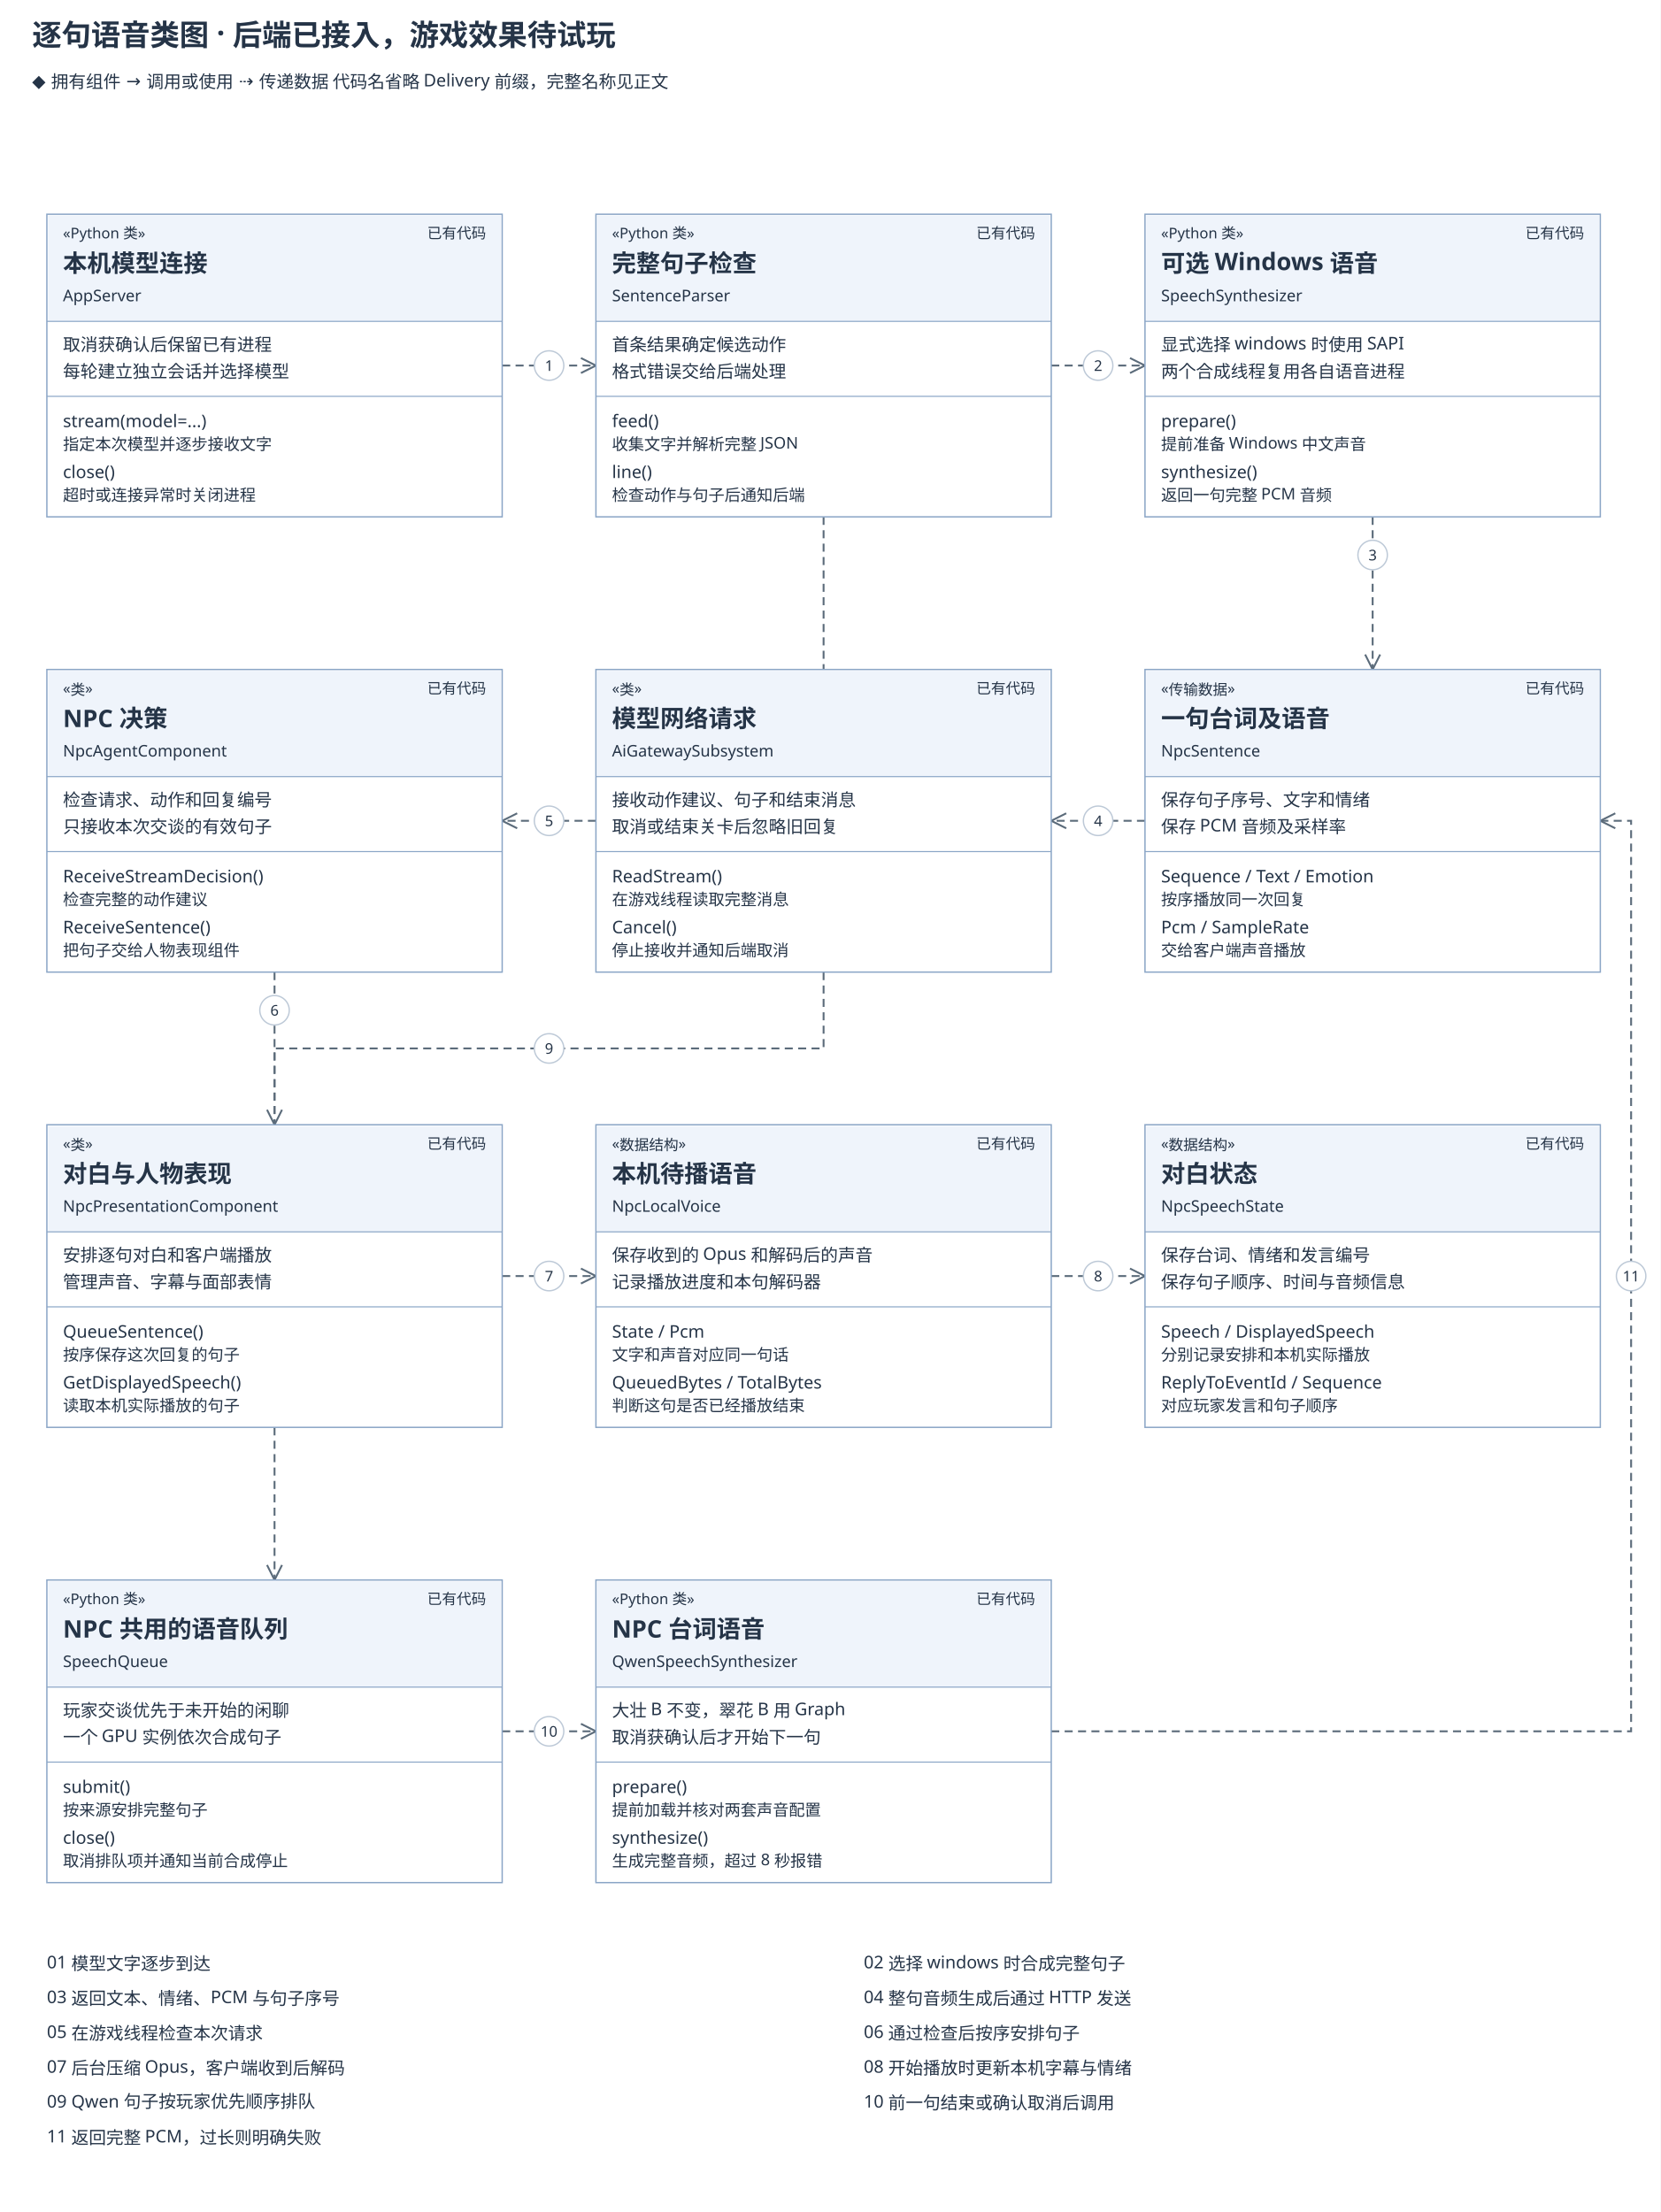
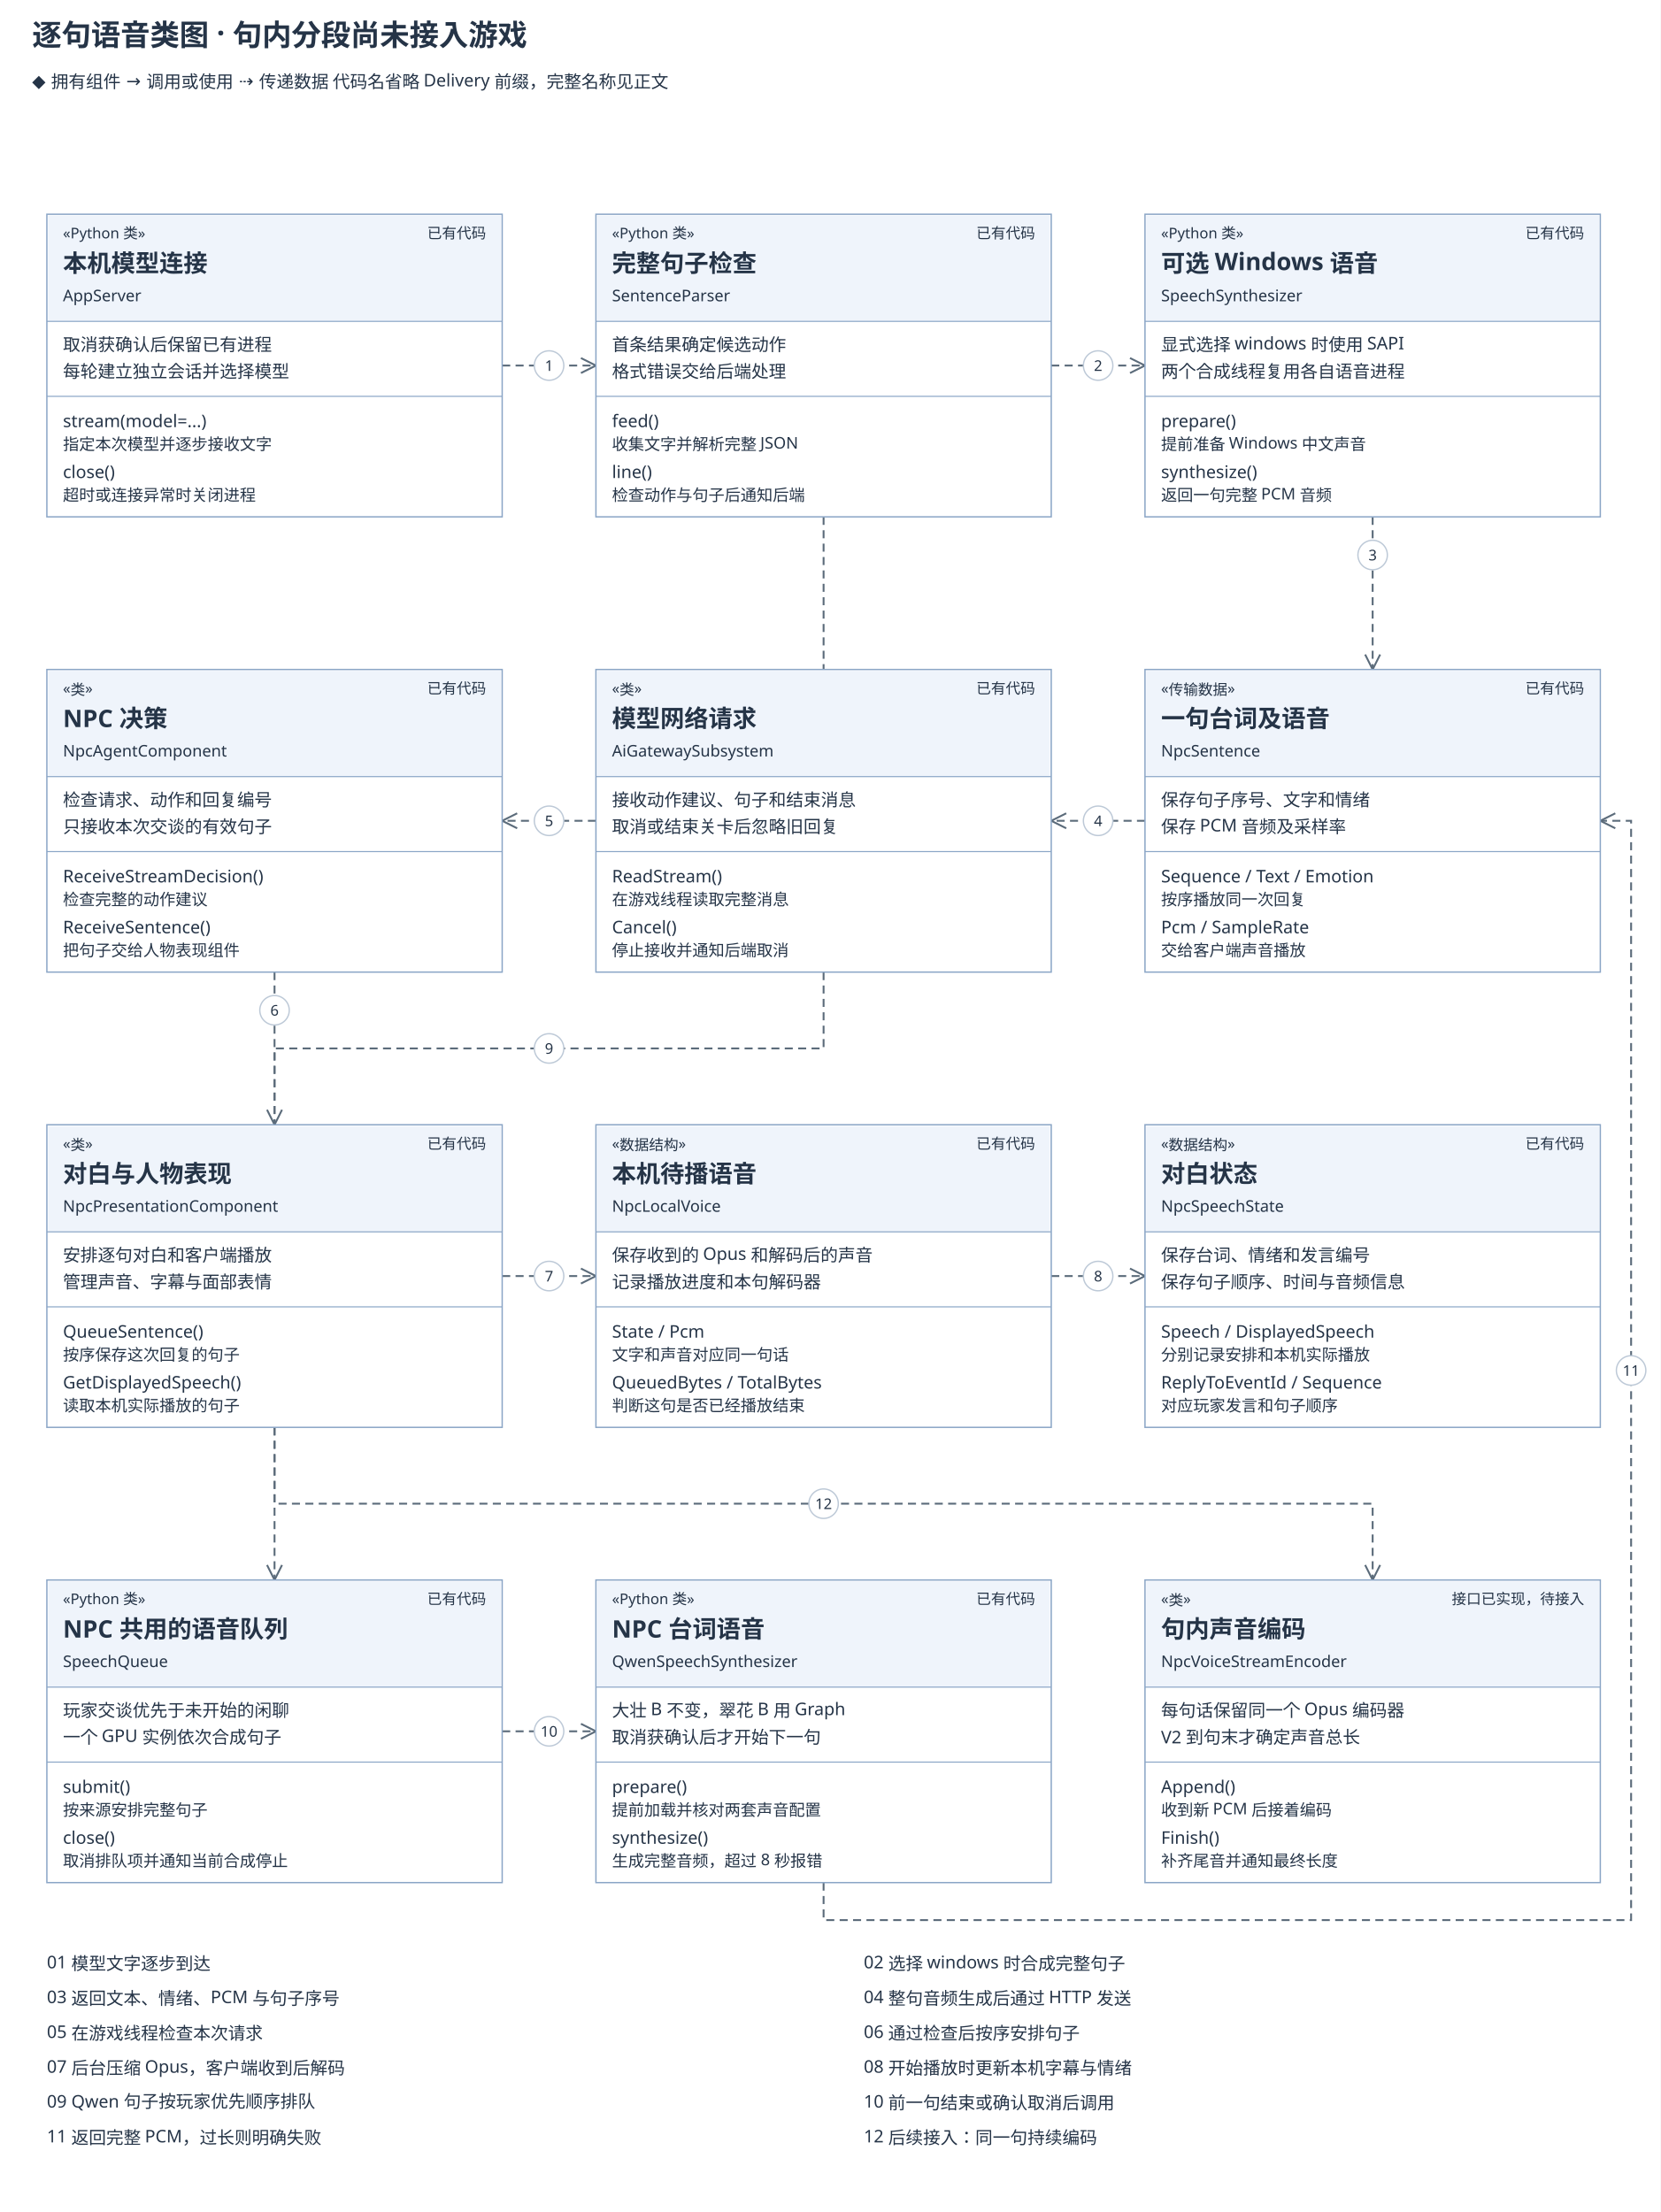
- <svg xmlns="http://www.w3.org/2000/svg" width="1240" height="1652" viewBox="0 0 1240 1652" role="img" aria-label="逐句语音类图 · 后端已接入，游戏效果待试玩">
+ <svg xmlns="http://www.w3.org/2000/svg" width="1240" height="1652" viewBox="0 0 1240 1652" role="img" aria-label="逐句语音类图 · 句内分段尚未接入游戏">
  <defs>
    <marker id="arrow" markerWidth="10" markerHeight="10" refX="9" refY="5" orient="auto">
      <path d="M1 1 L9 5 L1 9" fill="none" stroke="#5b6b7a" />
    </marker>
    <marker id="diamond" markerWidth="14" markerHeight="12" refX="1" refY="6" orient="auto">
      <path d="M1 6 L7 1 L13 6 L7 11 Z" fill="#5b6b7a" />
    </marker>
  </defs>
  <style>text{font-family:'Segoe UI','Microsoft YaHei',sans-serif;fill:#253447} .edge{fill:none;stroke:#5b6b7a;stroke-width:1.4} .lifeline{stroke:#98a5b2;stroke-dasharray:5 5} </style>
  <rect width="100%" height="100%" fill="#fff" />
-   <text x="24" y="34" font-size="22" text-anchor="start" font-weight="600">逐句语音类图 · 后端已接入，游戏效果待试玩</text>
+   <text x="24" y="34" font-size="22" text-anchor="start" font-weight="600">逐句语音类图 · 句内分段尚未接入游戏</text>
  <text x="24" y="65" font-size="13" text-anchor="start" font-weight="400">◆ 拥有组件   → 调用或使用   ⇢ 传递数据   代码名省略 Delivery 前缀，完整名称见正文</text>
  <polyline class="edge" points="375,273.0 445,273.0" marker-end="url(#arrow)" stroke-dasharray="6 4" />
  <circle cx="410.0" cy="273.0" r="11" fill="white" stroke="#bdc9d7" />
  <text x="410.0" y="277.0" font-size="11" text-anchor="middle" font-weight="400">1</text>
  <polyline class="edge" points="785,273.0 855,273.0" marker-end="url(#arrow)" stroke-dasharray="6 4" />
  <circle cx="820.0" cy="273.0" r="11" fill="white" stroke="#bdc9d7" />
  <text x="820.0" y="277.0" font-size="11" text-anchor="middle" font-weight="400">2</text>
  <polyline class="edge" points="1025.0,386 1025.0,443.0 1025.0,500" marker-end="url(#arrow)" stroke-dasharray="6 4" />
  <circle cx="1025.0" cy="414.5" r="11" fill="white" stroke="#bdc9d7" />
  <text x="1025.0" y="418.5" font-size="11" text-anchor="middle" font-weight="400">3</text>
  <polyline class="edge" points="855,613.0 785,613.0" marker-end="url(#arrow)" stroke-dasharray="6 4" />
  <circle cx="820.0" cy="613.0" r="11" fill="white" stroke="#bdc9d7" />
  <text x="820.0" y="617.0" font-size="11" text-anchor="middle" font-weight="400">4</text>
  <polyline class="edge" points="445,613.0 375,613.0" marker-end="url(#arrow)" stroke-dasharray="6 4" />
  <circle cx="410.0" cy="613.0" r="11" fill="white" stroke="#bdc9d7" />
  <text x="410.0" y="617.0" font-size="11" text-anchor="middle" font-weight="400">5</text>
  <polyline class="edge" points="205.0,726 205.0,783.0 205.0,840" marker-end="url(#arrow)" stroke-dasharray="6 4" />
  <circle cx="205.0" cy="754.5" r="11" fill="white" stroke="#bdc9d7" />
  <text x="205.0" y="758.5" font-size="11" text-anchor="middle" font-weight="400">6</text>
  <polyline class="edge" points="375,953.0 445,953.0" marker-end="url(#arrow)" stroke-dasharray="6 4" />
  <circle cx="410.0" cy="953.0" r="11" fill="white" stroke="#bdc9d7" />
  <text x="410.0" y="957.0" font-size="11" text-anchor="middle" font-weight="400">7</text>
  <polyline class="edge" points="785,953.0 855,953.0" marker-end="url(#arrow)" stroke-dasharray="6 4" />
  <circle cx="820.0" cy="953.0" r="11" fill="white" stroke="#bdc9d7" />
  <text x="820.0" y="957.0" font-size="11" text-anchor="middle" font-weight="400">8</text>
  <polyline class="edge" points="615.0,386 615.0,783.0 205.0,783.0 205.0,1180" marker-end="url(#arrow)" stroke-dasharray="6 4" />
  <circle cx="410.0" cy="783.0" r="11" fill="white" stroke="#bdc9d7" />
  <text x="410.0" y="787.0" font-size="11" text-anchor="middle" font-weight="400">9</text>
  <polyline class="edge" points="375,1293.0 445,1293.0" marker-end="url(#arrow)" stroke-dasharray="6 4" />
  <circle cx="410.0" cy="1293.0" r="11" fill="white" stroke="#bdc9d7" />
  <text x="410.0" y="1297.0" font-size="11" text-anchor="middle" font-weight="400">10</text>
-   <polyline class="edge" points="785,1293.0 1218,1293.0 1218,613.0 1195,613.0" marker-end="url(#arrow)" stroke-dasharray="6 4" />
-   <circle cx="1218.0" cy="953.0" r="11" fill="white" stroke="#bdc9d7" />
-   <text x="1218.0" y="957.0" font-size="11" text-anchor="middle" font-weight="400">11</text>
+   <polyline class="edge" points="615.0,1406 615.0,1434 1218,1434 1218,613.0 1195,613.0" marker-end="url(#arrow)" stroke-dasharray="6 4" />
+   <circle cx="1218.0" cy="1023.5" r="11" fill="white" stroke="#bdc9d7" />
+   <text x="1218.0" y="1027.5" font-size="11" text-anchor="middle" font-weight="400">11</text>
+   <polyline class="edge" points="205.0,1066 205.0,1123.0 1025.0,1123.0 1025.0,1180" marker-end="url(#arrow)" stroke-dasharray="6 4" />
+   <circle cx="615.0" cy="1123.0" r="11" fill="white" stroke="#bdc9d7" />
+   <text x="615.0" y="1127.0" font-size="11" text-anchor="middle" font-weight="400">12</text>
  <g data-node="AppServer">
    <rect x="35" y="160" width="340" height="226" fill="white" stroke="#8aa5c6" />
    <path d="M36 161 H374 V240 H36 Z" fill="#eff4fb" />
    <text x="47" y="178" font-size="11" text-anchor="start" font-weight="400">«Python 类»</text>
    <text x="363" y="178" font-size="11" text-anchor="end" font-weight="400">已有代码</text>
    <text x="47" y="203" font-size="18" text-anchor="start" font-weight="600">本机模型连接</text>
    <text x="47" y="225" font-size="12" text-anchor="start" font-weight="400">AppServer</text>
    <path d="M35 240 H375 M35 296 H375" stroke="#8aa5c6" stroke-width=".8" />
    <text x="47" y="262" font-size="13" text-anchor="start" font-weight="400">取消获确认后保留已有进程</text>
    <text x="47" y="282" font-size="13" text-anchor="start" font-weight="400">每轮建立独立会话并选择模型</text>
    <text x="47" y="319" font-size="13" text-anchor="start" font-weight="400">stream(model=...)</text>
    <text x="47" y="336" font-size="12" text-anchor="start" font-weight="400">指定本次模型并逐步接收文字</text>
    <text x="47" y="357" font-size="13" text-anchor="start" font-weight="400">close()</text>
    <text x="47" y="374" font-size="12" text-anchor="start" font-weight="400">超时或连接异常时关闭进程</text>
  </g>
  <g data-node="SentenceParser">
    <rect x="445" y="160" width="340" height="226" fill="white" stroke="#8aa5c6" />
    <path d="M446 161 H784 V240 H446 Z" fill="#eff4fb" />
    <text x="457" y="178" font-size="11" text-anchor="start" font-weight="400">«Python 类»</text>
    <text x="773" y="178" font-size="11" text-anchor="end" font-weight="400">已有代码</text>
    <text x="457" y="203" font-size="18" text-anchor="start" font-weight="600">完整句子检查</text>
    <text x="457" y="225" font-size="12" text-anchor="start" font-weight="400">SentenceParser</text>
    <path d="M445 240 H785 M445 296 H785" stroke="#8aa5c6" stroke-width=".8" />
    <text x="457" y="262" font-size="13" text-anchor="start" font-weight="400">首条结果确定候选动作</text>
    <text x="457" y="282" font-size="13" text-anchor="start" font-weight="400">格式错误交给后端处理</text>
    <text x="457" y="319" font-size="13" text-anchor="start" font-weight="400">feed()</text>
    <text x="457" y="336" font-size="12" text-anchor="start" font-weight="400">收集文字并解析完整 JSON</text>
    <text x="457" y="357" font-size="13" text-anchor="start" font-weight="400">line()</text>
    <text x="457" y="374" font-size="12" text-anchor="start" font-weight="400">检查动作与句子后通知后端</text>
  </g>
  <g data-node="SpeechSynthesizer">
    <rect x="855" y="160" width="340" height="226" fill="white" stroke="#8aa5c6" />
    <path d="M856 161 H1194 V240 H856 Z" fill="#eff4fb" />
    <text x="867" y="178" font-size="11" text-anchor="start" font-weight="400">«Python 类»</text>
    <text x="1183" y="178" font-size="11" text-anchor="end" font-weight="400">已有代码</text>
    <text x="867" y="203" font-size="18" text-anchor="start" font-weight="600">可选 Windows 语音</text>
    <text x="867" y="225" font-size="12" text-anchor="start" font-weight="400">SpeechSynthesizer</text>
    <path d="M855 240 H1195 M855 296 H1195" stroke="#8aa5c6" stroke-width=".8" />
    <text x="867" y="262" font-size="13" text-anchor="start" font-weight="400">显式选择 windows 时使用 SAPI</text>
    <text x="867" y="282" font-size="13" text-anchor="start" font-weight="400">两个合成线程复用各自语音进程</text>
    <text x="867" y="319" font-size="13" text-anchor="start" font-weight="400">prepare()</text>
    <text x="867" y="336" font-size="12" text-anchor="start" font-weight="400">提前准备 Windows 中文声音</text>
    <text x="867" y="357" font-size="13" text-anchor="start" font-weight="400">synthesize()</text>
    <text x="867" y="374" font-size="12" text-anchor="start" font-weight="400">返回一句完整 PCM 音频</text>
  </g>
  <g data-node="UDeliveryNpcAgentComponent">
    <rect x="35" y="500" width="340" height="226" fill="white" stroke="#8aa5c6" />
    <path d="M36 501 H374 V580 H36 Z" fill="#eff4fb" />
    <text x="47" y="518" font-size="11" text-anchor="start" font-weight="400">«类»</text>
    <text x="363" y="518" font-size="11" text-anchor="end" font-weight="400">已有代码</text>
    <text x="47" y="543" font-size="18" text-anchor="start" font-weight="600">NPC 决策</text>
    <text x="47" y="565" font-size="12" text-anchor="start" font-weight="400">NpcAgentComponent</text>
    <path d="M35 580 H375 M35 636 H375" stroke="#8aa5c6" stroke-width=".8" />
    <text x="47" y="602" font-size="13" text-anchor="start" font-weight="400">检查请求、动作和回复编号</text>
    <text x="47" y="622" font-size="13" text-anchor="start" font-weight="400">只接收本次交谈的有效句子</text>
    <text x="47" y="659" font-size="13" text-anchor="start" font-weight="400">ReceiveStreamDecision()</text>
    <text x="47" y="676" font-size="12" text-anchor="start" font-weight="400">检查完整的动作建议</text>
    <text x="47" y="697" font-size="13" text-anchor="start" font-weight="400">ReceiveSentence()</text>
    <text x="47" y="714" font-size="12" text-anchor="start" font-weight="400">把句子交给人物表现组件</text>
  </g>
  <g data-node="UDeliveryAiGatewaySubsystem">
    <rect x="445" y="500" width="340" height="226" fill="white" stroke="#8aa5c6" />
    <path d="M446 501 H784 V580 H446 Z" fill="#eff4fb" />
    <text x="457" y="518" font-size="11" text-anchor="start" font-weight="400">«类»</text>
    <text x="773" y="518" font-size="11" text-anchor="end" font-weight="400">已有代码</text>
    <text x="457" y="543" font-size="18" text-anchor="start" font-weight="600">模型网络请求</text>
    <text x="457" y="565" font-size="12" text-anchor="start" font-weight="400">AiGatewaySubsystem</text>
    <path d="M445 580 H785 M445 636 H785" stroke="#8aa5c6" stroke-width=".8" />
    <text x="457" y="602" font-size="13" text-anchor="start" font-weight="400">接收动作建议、句子和结束消息</text>
    <text x="457" y="622" font-size="13" text-anchor="start" font-weight="400">取消或结束关卡后忽略旧回复</text>
    <text x="457" y="659" font-size="13" text-anchor="start" font-weight="400">ReadStream()</text>
    <text x="457" y="676" font-size="12" text-anchor="start" font-weight="400">在游戏线程读取完整消息</text>
    <text x="457" y="697" font-size="13" text-anchor="start" font-weight="400">Cancel()</text>
    <text x="457" y="714" font-size="12" text-anchor="start" font-weight="400">停止接收并通知后端取消</text>
  </g>
  <g data-node="FDeliveryNpcSentence">
    <rect x="855" y="500" width="340" height="226" fill="white" stroke="#8aa5c6" />
    <path d="M856 501 H1194 V580 H856 Z" fill="#eff4fb" />
    <text x="867" y="518" font-size="11" text-anchor="start" font-weight="400">«传输数据»</text>
    <text x="1183" y="518" font-size="11" text-anchor="end" font-weight="400">已有代码</text>
    <text x="867" y="543" font-size="18" text-anchor="start" font-weight="600">一句台词及语音</text>
    <text x="867" y="565" font-size="12" text-anchor="start" font-weight="400">NpcSentence</text>
    <path d="M855 580 H1195 M855 636 H1195" stroke="#8aa5c6" stroke-width=".8" />
    <text x="867" y="602" font-size="13" text-anchor="start" font-weight="400">保存句子序号、文字和情绪</text>
    <text x="867" y="622" font-size="13" text-anchor="start" font-weight="400">保存 PCM 音频及采样率</text>
    <text x="867" y="659" font-size="13" text-anchor="start" font-weight="400">Sequence / Text / Emotion</text>
    <text x="867" y="676" font-size="12" text-anchor="start" font-weight="400">按序播放同一次回复</text>
    <text x="867" y="697" font-size="13" text-anchor="start" font-weight="400">Pcm / SampleRate</text>
    <text x="867" y="714" font-size="12" text-anchor="start" font-weight="400">交给客户端声音播放</text>
  </g>
  <g data-node="UDeliveryNpcPresentationComponent">
    <rect x="35" y="840" width="340" height="226" fill="white" stroke="#8aa5c6" />
    <path d="M36 841 H374 V920 H36 Z" fill="#eff4fb" />
    <text x="47" y="858" font-size="11" text-anchor="start" font-weight="400">«类»</text>
    <text x="363" y="858" font-size="11" text-anchor="end" font-weight="400">已有代码</text>
    <text x="47" y="883" font-size="18" text-anchor="start" font-weight="600">对白与人物表现</text>
    <text x="47" y="905" font-size="12" text-anchor="start" font-weight="400">NpcPresentationComponent</text>
    <path d="M35 920 H375 M35 976 H375" stroke="#8aa5c6" stroke-width=".8" />
    <text x="47" y="942" font-size="13" text-anchor="start" font-weight="400">安排逐句对白和客户端播放</text>
    <text x="47" y="962" font-size="13" text-anchor="start" font-weight="400">管理声音、字幕与面部表情</text>
    <text x="47" y="999" font-size="13" text-anchor="start" font-weight="400">QueueSentence()</text>
    <text x="47" y="1016" font-size="12" text-anchor="start" font-weight="400">按序保存这次回复的句子</text>
    <text x="47" y="1037" font-size="13" text-anchor="start" font-weight="400">GetDisplayedSpeech()</text>
    <text x="47" y="1054" font-size="12" text-anchor="start" font-weight="400">读取本机实际播放的句子</text>
  </g>
  <g data-node="FDeliveryNpcLocalVoice">
    <rect x="445" y="840" width="340" height="226" fill="white" stroke="#8aa5c6" />
    <path d="M446 841 H784 V920 H446 Z" fill="#eff4fb" />
    <text x="457" y="858" font-size="11" text-anchor="start" font-weight="400">«数据结构»</text>
    <text x="773" y="858" font-size="11" text-anchor="end" font-weight="400">已有代码</text>
    <text x="457" y="883" font-size="18" text-anchor="start" font-weight="600">本机待播语音</text>
    <text x="457" y="905" font-size="12" text-anchor="start" font-weight="400">NpcLocalVoice</text>
    <path d="M445 920 H785 M445 976 H785" stroke="#8aa5c6" stroke-width=".8" />
    <text x="457" y="942" font-size="13" text-anchor="start" font-weight="400">保存收到的 Opus 和解码后的声音</text>
    <text x="457" y="962" font-size="13" text-anchor="start" font-weight="400">记录播放进度和本句解码器</text>
    <text x="457" y="999" font-size="13" text-anchor="start" font-weight="400">State / Pcm</text>
    <text x="457" y="1016" font-size="12" text-anchor="start" font-weight="400">文字和声音对应同一句话</text>
    <text x="457" y="1037" font-size="13" text-anchor="start" font-weight="400">QueuedBytes / TotalBytes</text>
    <text x="457" y="1054" font-size="12" text-anchor="start" font-weight="400">判断这句是否已经播放结束</text>
  </g>
  <g data-node="FDeliveryNpcSpeechState">
    <rect x="855" y="840" width="340" height="226" fill="white" stroke="#8aa5c6" />
    <path d="M856 841 H1194 V920 H856 Z" fill="#eff4fb" />
    <text x="867" y="858" font-size="11" text-anchor="start" font-weight="400">«数据结构»</text>
    <text x="1183" y="858" font-size="11" text-anchor="end" font-weight="400">已有代码</text>
    <text x="867" y="883" font-size="18" text-anchor="start" font-weight="600">对白状态</text>
    <text x="867" y="905" font-size="12" text-anchor="start" font-weight="400">NpcSpeechState</text>
    <path d="M855 920 H1195 M855 976 H1195" stroke="#8aa5c6" stroke-width=".8" />
    <text x="867" y="942" font-size="13" text-anchor="start" font-weight="400">保存台词、情绪和发言编号</text>
    <text x="867" y="962" font-size="13" text-anchor="start" font-weight="400">保存句子顺序、时间与音频信息</text>
    <text x="867" y="999" font-size="13" text-anchor="start" font-weight="400">Speech / DisplayedSpeech</text>
    <text x="867" y="1016" font-size="12" text-anchor="start" font-weight="400">分别记录安排和本机实际播放</text>
    <text x="867" y="1037" font-size="13" text-anchor="start" font-weight="400">ReplyToEventId / Sequence</text>
    <text x="867" y="1054" font-size="12" text-anchor="start" font-weight="400">对应玩家发言和句子顺序</text>
  </g>
  <g data-node="SpeechQueue">
    <rect x="35" y="1180" width="340" height="226" fill="white" stroke="#8aa5c6" />
    <path d="M36 1181 H374 V1260 H36 Z" fill="#eff4fb" />
    <text x="47" y="1198" font-size="11" text-anchor="start" font-weight="400">«Python 类»</text>
    <text x="363" y="1198" font-size="11" text-anchor="end" font-weight="400">已有代码</text>
    <text x="47" y="1223" font-size="18" text-anchor="start" font-weight="600">NPC 共用的语音队列</text>
    <text x="47" y="1245" font-size="12" text-anchor="start" font-weight="400">SpeechQueue</text>
    <path d="M35 1260 H375 M35 1316 H375" stroke="#8aa5c6" stroke-width=".8" />
    <text x="47" y="1282" font-size="13" text-anchor="start" font-weight="400">玩家交谈优先于未开始的闲聊</text>
    <text x="47" y="1302" font-size="13" text-anchor="start" font-weight="400">一个 GPU 实例依次合成句子</text>
    <text x="47" y="1339" font-size="13" text-anchor="start" font-weight="400">submit()</text>
    <text x="47" y="1356" font-size="12" text-anchor="start" font-weight="400">按来源安排完整句子</text>
    <text x="47" y="1377" font-size="13" text-anchor="start" font-weight="400">close()</text>
    <text x="47" y="1394" font-size="12" text-anchor="start" font-weight="400">取消排队项并通知当前合成停止</text>
  </g>
  <g data-node="QwenSpeechSynthesizer">
    <rect x="445" y="1180" width="340" height="226" fill="white" stroke="#8aa5c6" />
    <path d="M446 1181 H784 V1260 H446 Z" fill="#eff4fb" />
    <text x="457" y="1198" font-size="11" text-anchor="start" font-weight="400">«Python 类»</text>
    <text x="773" y="1198" font-size="11" text-anchor="end" font-weight="400">已有代码</text>
    <text x="457" y="1223" font-size="18" text-anchor="start" font-weight="600">NPC 台词语音</text>
    <text x="457" y="1245" font-size="12" text-anchor="start" font-weight="400">QwenSpeechSynthesizer</text>
    <path d="M445 1260 H785 M445 1316 H785" stroke="#8aa5c6" stroke-width=".8" />
    <text x="457" y="1282" font-size="13" text-anchor="start" font-weight="400">大壮 B 不变，翠花 B 用 Graph</text>
    <text x="457" y="1302" font-size="13" text-anchor="start" font-weight="400">取消获确认后才开始下一句</text>
    <text x="457" y="1339" font-size="13" text-anchor="start" font-weight="400">prepare()</text>
    <text x="457" y="1356" font-size="12" text-anchor="start" font-weight="400">提前加载并核对两套声音配置</text>
    <text x="457" y="1377" font-size="13" text-anchor="start" font-weight="400">synthesize()</text>
    <text x="457" y="1394" font-size="12" text-anchor="start" font-weight="400">生成完整音频，超过 8 秒报错</text>
  </g>
+   <g data-node="FDeliveryNpcVoiceStreamEncoder">
+     <rect x="855" y="1180" width="340" height="226" fill="white" stroke="#8aa5c6" />
+     <path d="M856 1181 H1194 V1260 H856 Z" fill="#eff4fb" />
+     <text x="867" y="1198" font-size="11" text-anchor="start" font-weight="400">«类»</text>
+     <text x="1183" y="1198" font-size="11" text-anchor="end" font-weight="400">接口已实现，待接入</text>
+     <text x="867" y="1223" font-size="18" text-anchor="start" font-weight="600">句内声音编码</text>
+     <text x="867" y="1245" font-size="12" text-anchor="start" font-weight="400">NpcVoiceStreamEncoder</text>
+     <path d="M855 1260 H1195 M855 1316 H1195" stroke="#8aa5c6" stroke-width=".8" />
+     <text x="867" y="1282" font-size="13" text-anchor="start" font-weight="400">每句话保留同一个 Opus 编码器</text>
+     <text x="867" y="1302" font-size="13" text-anchor="start" font-weight="400">V2 到句末才确定声音总长</text>
+     <text x="867" y="1339" font-size="13" text-anchor="start" font-weight="400">Append()</text>
+     <text x="867" y="1356" font-size="12" text-anchor="start" font-weight="400">收到新 PCM 后接着编码</text>
+     <text x="867" y="1377" font-size="13" text-anchor="start" font-weight="400">Finish()</text>
+     <text x="867" y="1394" font-size="12" text-anchor="start" font-weight="400">补齐尾音并通知最终长度</text>
+   </g>
  <text x="35" y="1470" font-size="13" text-anchor="start" font-weight="400">01  模型文字逐步到达</text>
  <text x="645" y="1470" font-size="13" text-anchor="start" font-weight="400">02  选择 windows 时合成完整句子</text>
  <text x="35" y="1496" font-size="13" text-anchor="start" font-weight="400">03  返回文本、情绪、PCM 与句子序号</text>
  <text x="645" y="1496" font-size="13" text-anchor="start" font-weight="400">04  整句音频生成后通过 HTTP 发送</text>
  <text x="35" y="1522" font-size="13" text-anchor="start" font-weight="400">05  在游戏线程检查本次请求</text>
  <text x="645" y="1522" font-size="13" text-anchor="start" font-weight="400">06  通过检查后按序安排句子</text>
  <text x="35" y="1548" font-size="13" text-anchor="start" font-weight="400">07  后台压缩 Opus，客户端收到后解码</text>
  <text x="645" y="1548" font-size="13" text-anchor="start" font-weight="400">08  开始播放时更新本机字幕与情绪</text>
  <text x="35" y="1574" font-size="13" text-anchor="start" font-weight="400">09  Qwen 句子按玩家优先顺序排队</text>
  <text x="645" y="1574" font-size="13" text-anchor="start" font-weight="400">10  前一句结束或确认取消后调用</text>
  <text x="35" y="1600" font-size="13" text-anchor="start" font-weight="400">11  返回完整 PCM，过长则明确失败</text>
+   <text x="645" y="1600" font-size="13" text-anchor="start" font-weight="400">12  后续接入：同一句持续编码</text>
</svg>
